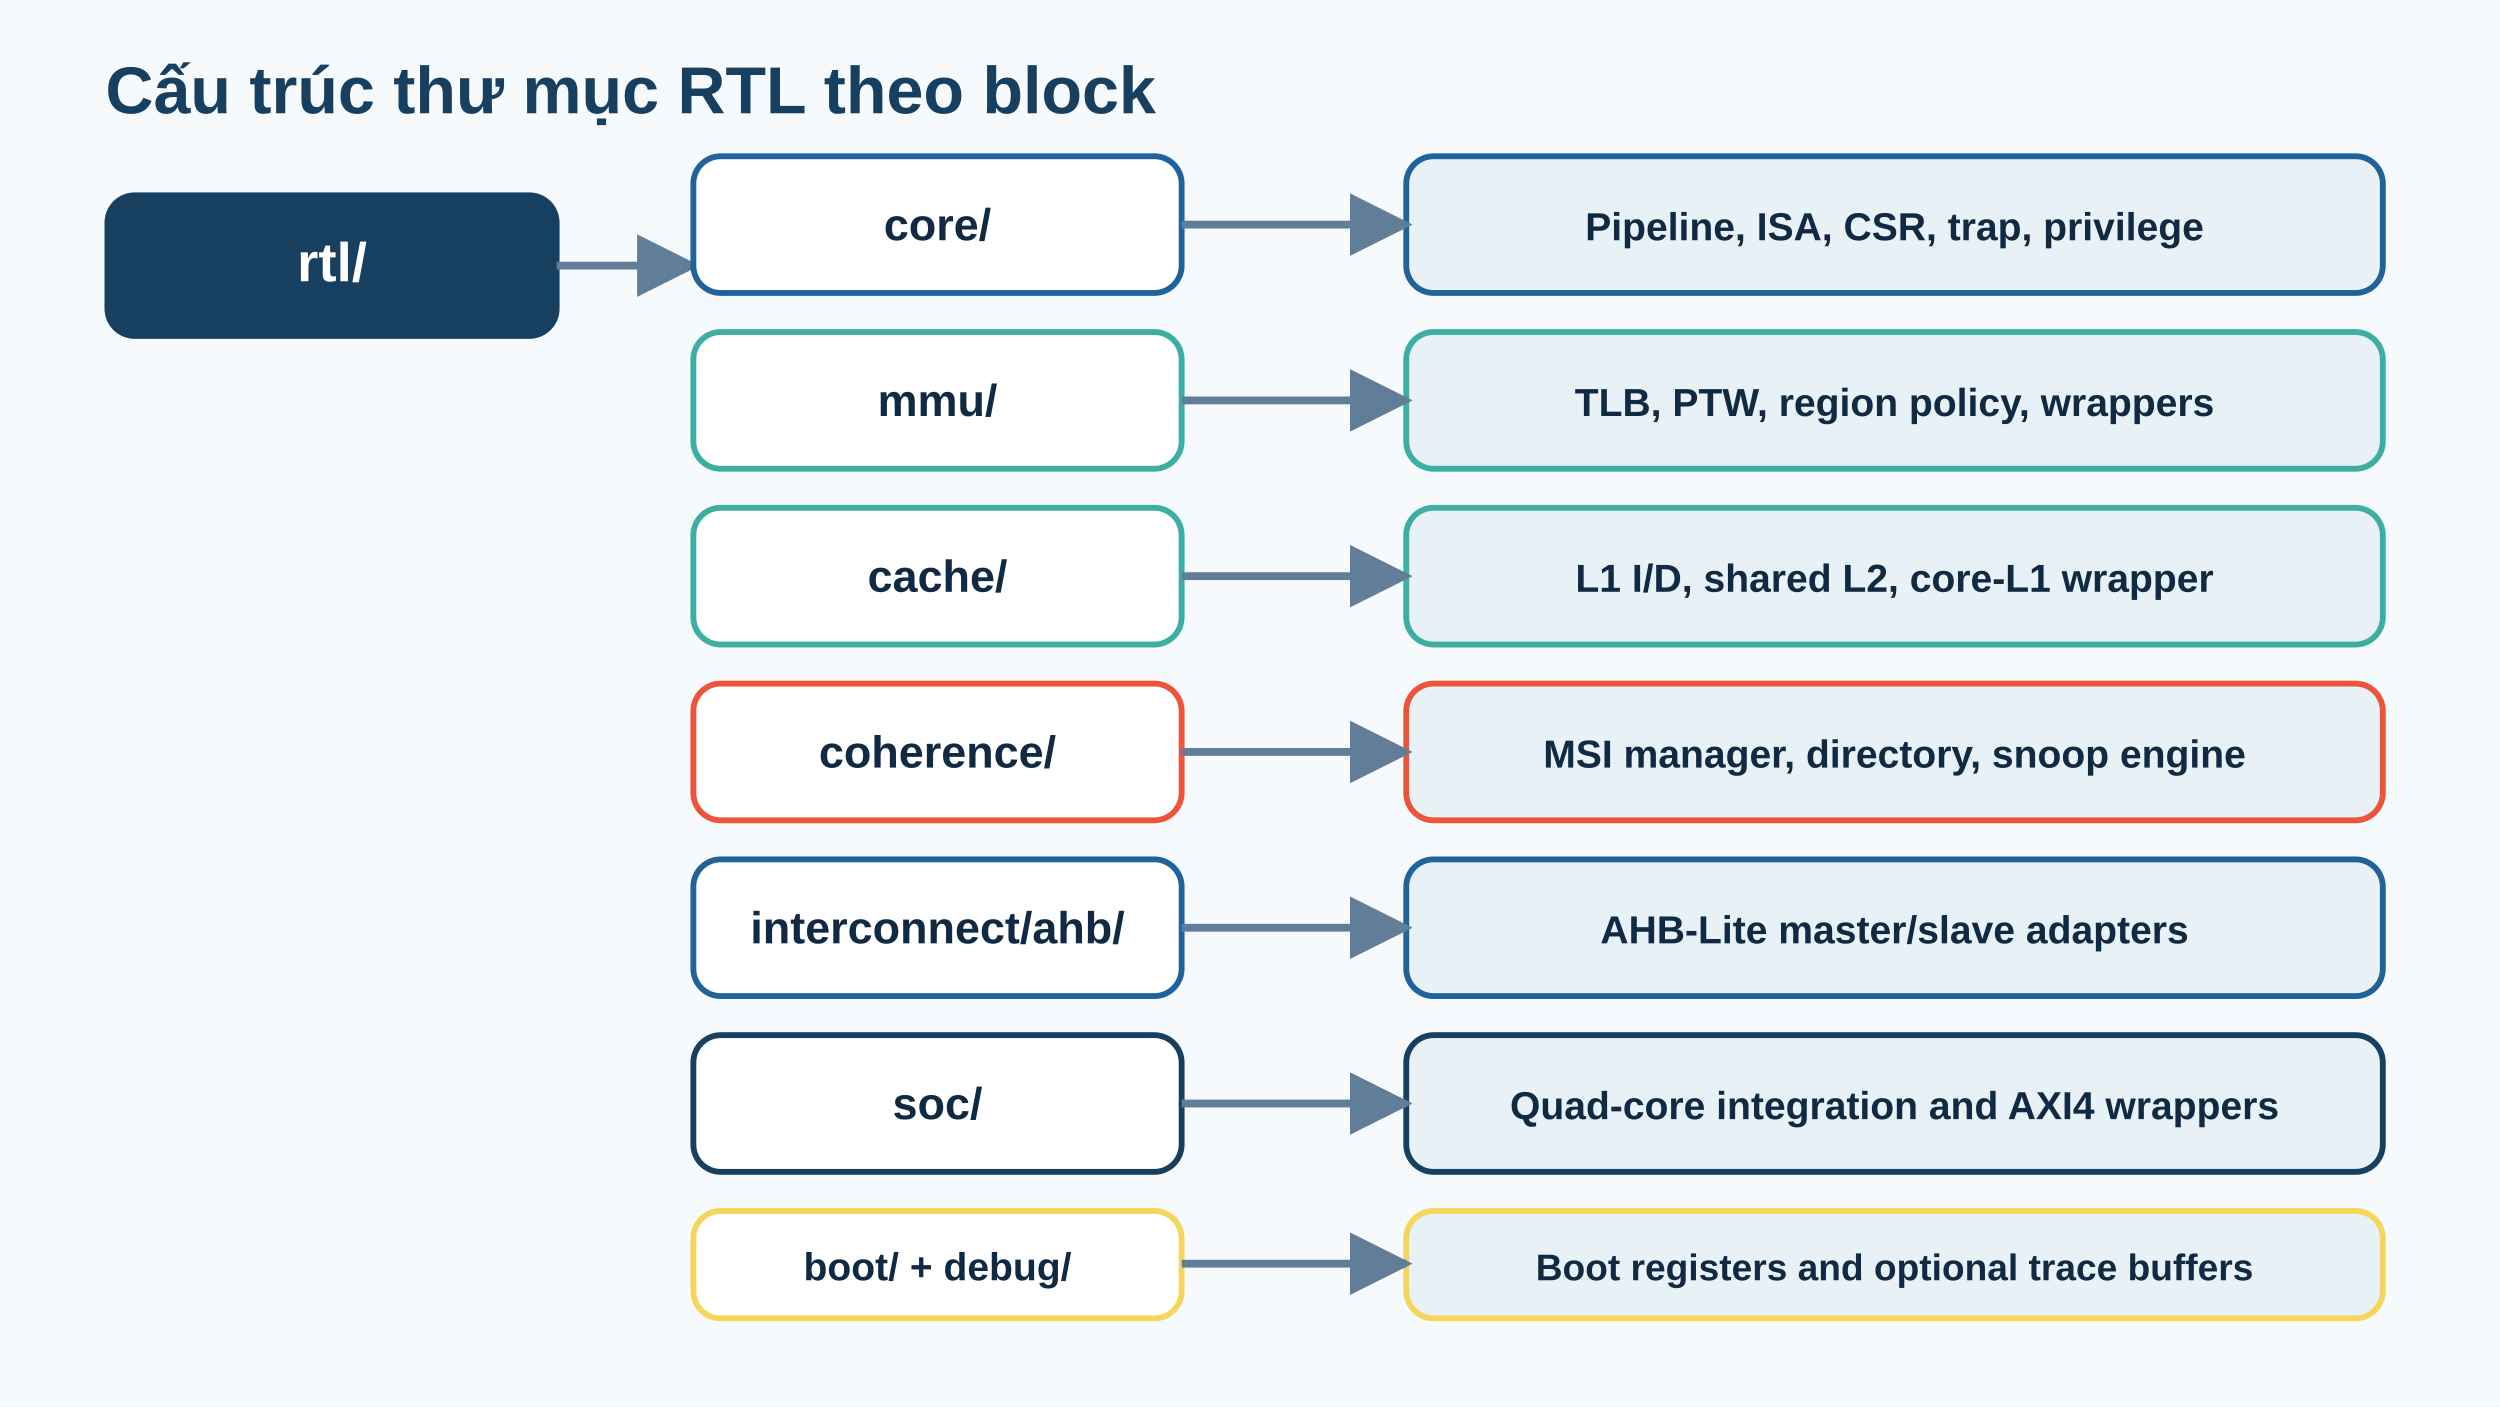
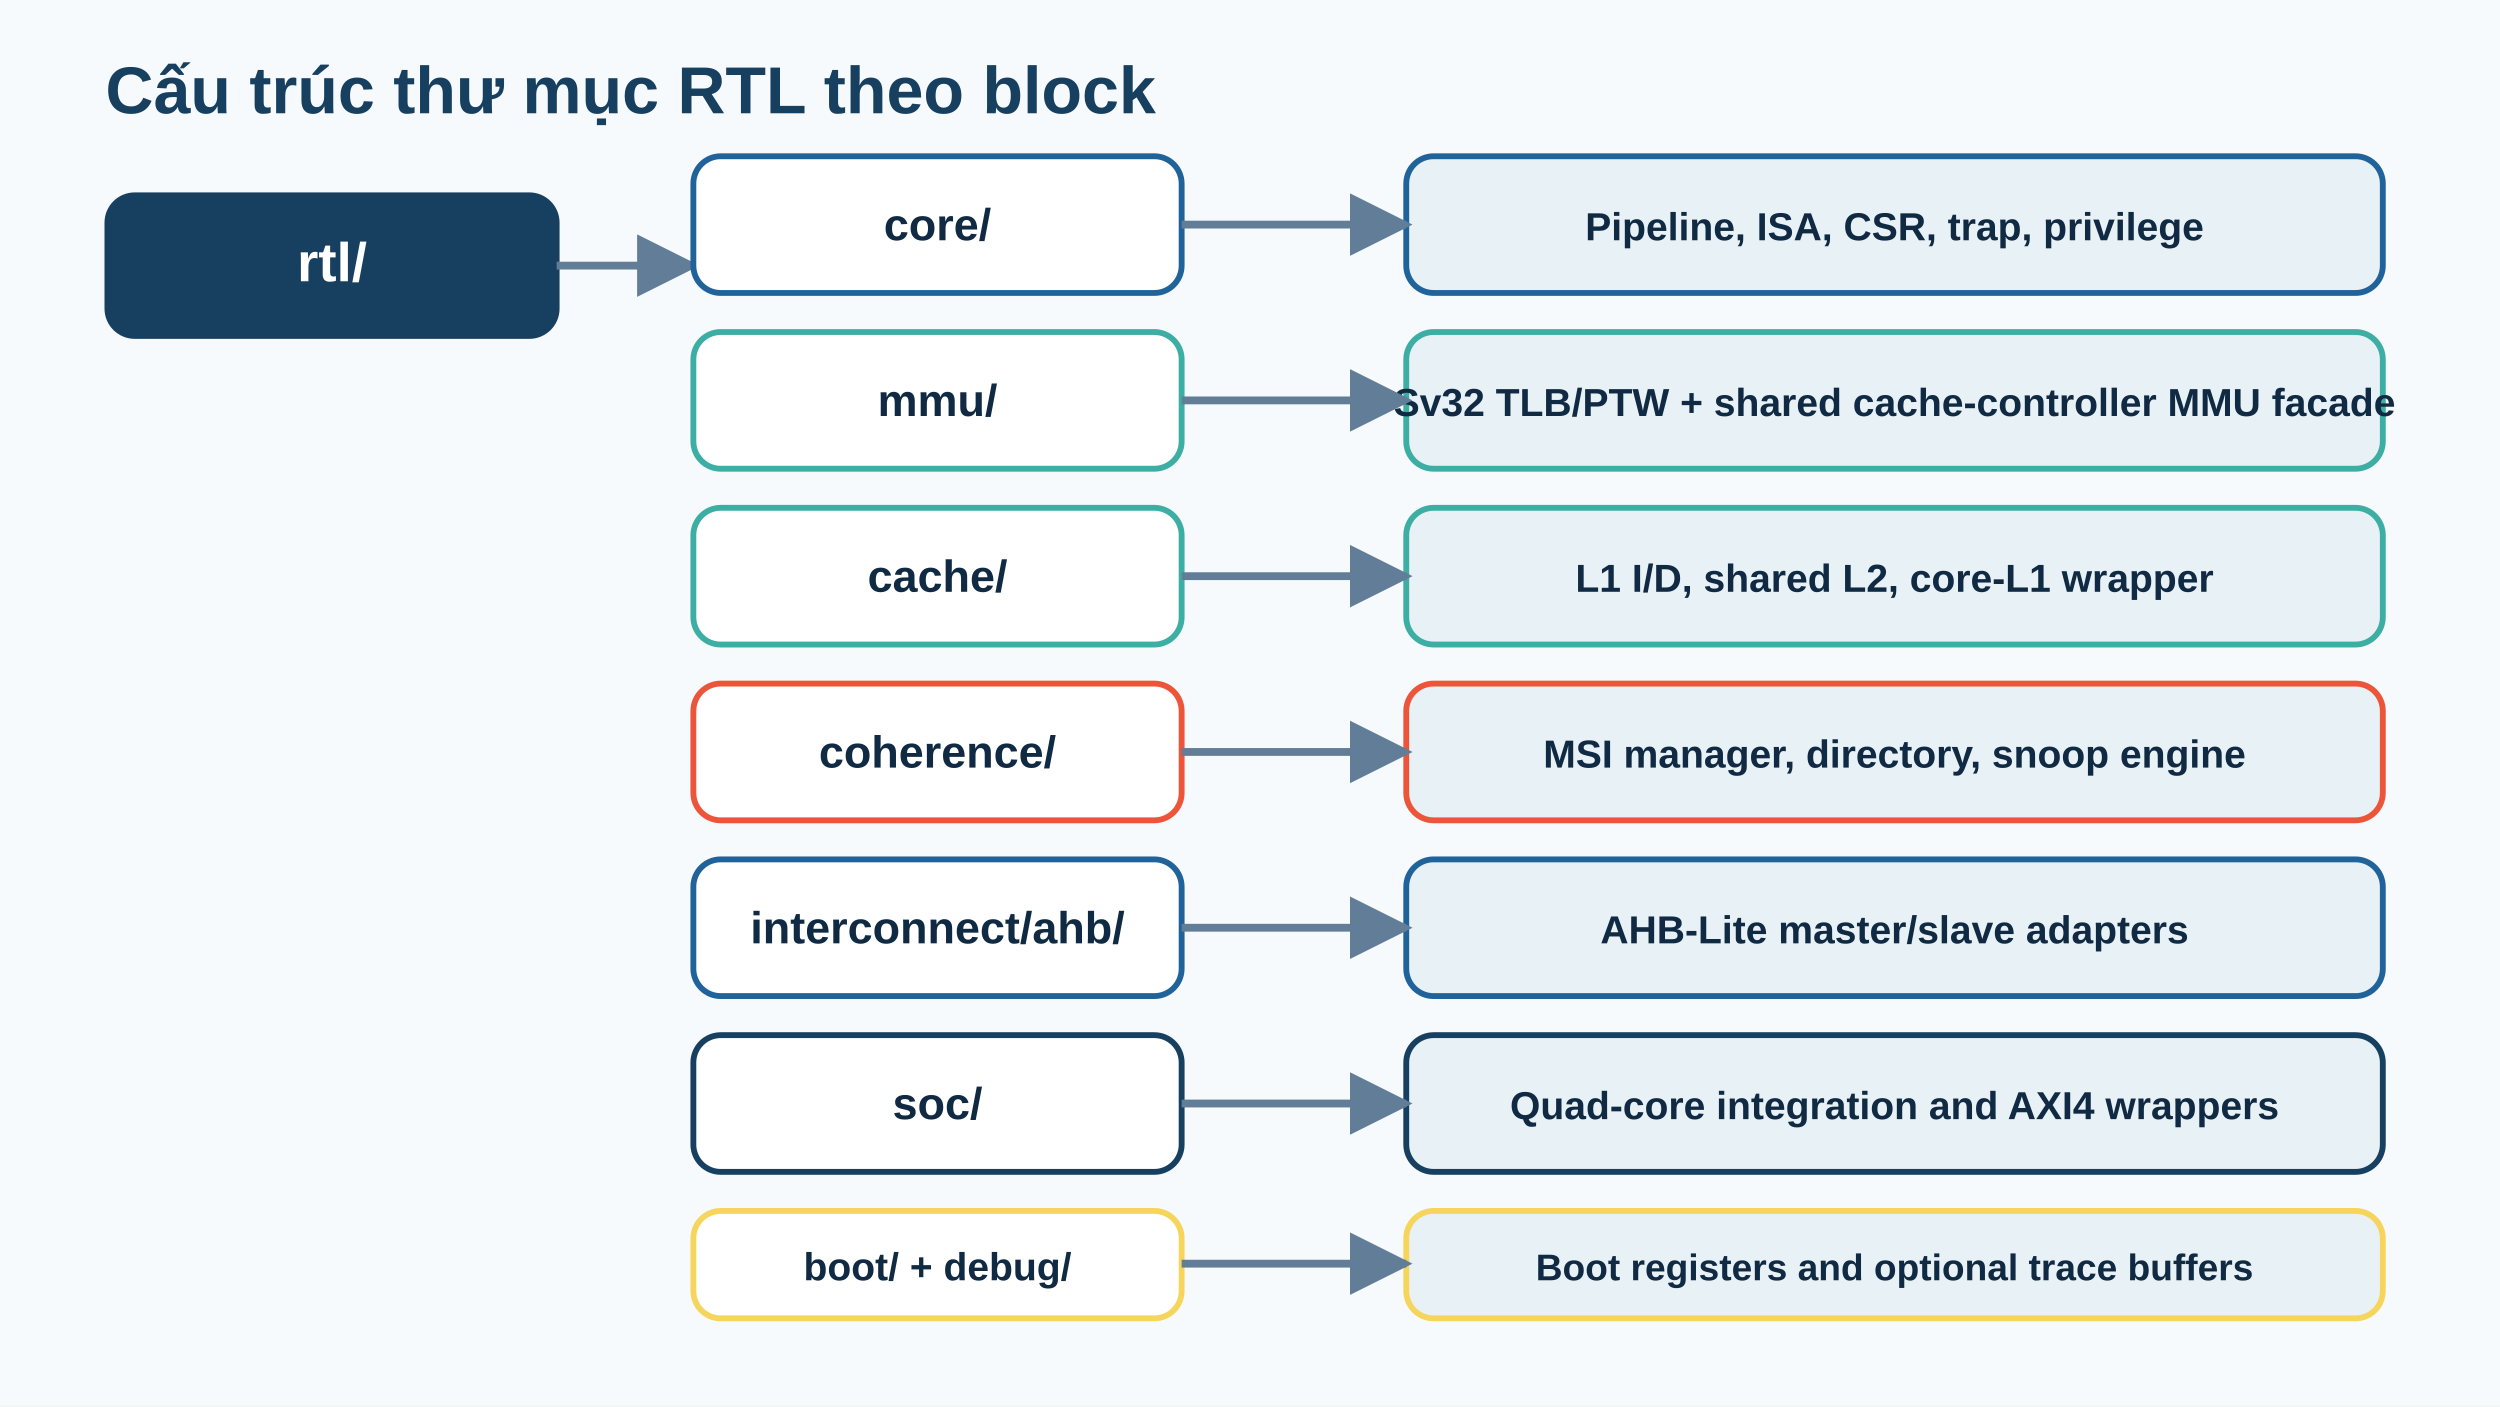
<svg xmlns="http://www.w3.org/2000/svg" width="1280" height="720" viewBox="0 0 1280 720">
  <defs>
    <marker id="arrow" viewBox="0 0 10 10" refX="9" refY="5" markerWidth="8" markerHeight="8" orient="auto-start-reverse">
      <path d="M 0 0 L 10 5 L 0 10 z" fill="#627D98" />
    </marker>
  </defs>
  <rect width="1280" height="720" fill="#F7FAFC" />
  <text x="54" y="58" font-family="Segoe UI, Arial, sans-serif" font-size="34" font-weight="750" text-anchor="start" fill="#173F5F">Cấu trúc thư mục RTL theo block</text>
  <rect x="55" y="100" width="230" height="72" rx="14" fill="#173F5F" stroke="#173F5F" stroke-width="3" />
  <text x="170" y="144" font-family="Segoe UI, Arial, sans-serif" font-size="28" font-weight="650" text-anchor="middle" fill="#FFFFFF">rtl/</text>
  <line x1="285" y1="136" x2="355" y2="136" stroke="#627D98" stroke-width="4" marker-end="url(#arrow)" />
  <rect x="355" y="80" width="250" height="70" rx="14" fill="#FFFFFF" stroke="#20639B" stroke-width="3" />
  <text x="480" y="123" font-family="Segoe UI, Arial, sans-serif" font-size="23" font-weight="650" text-anchor="middle" fill="#102A43">core/</text>
  <rect x="355" y="170" width="250" height="70" rx="14" fill="#FFFFFF" stroke="#3CAEA3" stroke-width="3" />
  <text x="480" y="213" font-family="Segoe UI, Arial, sans-serif" font-size="23" font-weight="650" text-anchor="middle" fill="#102A43">mmu/</text>
  <rect x="355" y="260" width="250" height="70" rx="14" fill="#FFFFFF" stroke="#3CAEA3" stroke-width="3" />
  <text x="480" y="303" font-family="Segoe UI, Arial, sans-serif" font-size="23" font-weight="650" text-anchor="middle" fill="#102A43">cache/</text>
  <rect x="355" y="350" width="250" height="70" rx="14" fill="#FFFFFF" stroke="#ED553B" stroke-width="3" />
  <text x="480" y="393" font-family="Segoe UI, Arial, sans-serif" font-size="23" font-weight="650" text-anchor="middle" fill="#102A43">coherence/</text>
  <rect x="355" y="440" width="250" height="70" rx="14" fill="#FFFFFF" stroke="#20639B" stroke-width="3" />
  <text x="480" y="483" font-family="Segoe UI, Arial, sans-serif" font-size="23" font-weight="650" text-anchor="middle" fill="#102A43">interconnect/ahb/</text>
  <rect x="355" y="530" width="250" height="70" rx="14" fill="#FFFFFF" stroke="#173F5F" stroke-width="3" />
  <text x="480" y="573" font-family="Segoe UI, Arial, sans-serif" font-size="23" font-weight="650" text-anchor="middle" fill="#102A43">soc/</text>
  <rect x="355" y="620" width="250" height="55" rx="14" fill="#FFFFFF" stroke="#F6D55C" stroke-width="3" />
  <text x="480" y="655.5" font-family="Segoe UI, Arial, sans-serif" font-size="20" font-weight="650" text-anchor="middle" fill="#102A43">boot/ + debug/</text>
  <rect x="720" y="80" width="500" height="70" rx="14" fill="#E8F1F5" stroke="#20639B" stroke-width="3" />
  <text x="970" y="123" font-family="Segoe UI, Arial, sans-serif" font-size="20" font-weight="650" text-anchor="middle" fill="#102A43">Pipeline, ISA, CSR, trap, privilege</text>
  <rect x="720" y="170" width="500" height="70" rx="14" fill="#E8F1F5" stroke="#3CAEA3" stroke-width="3" />
-   <text x="970" y="213" font-family="Segoe UI, Arial, sans-serif" font-size="20" font-weight="650" text-anchor="middle" fill="#102A43">TLB, PTW, region policy, wrappers</text>
+   <text x="970" y="213" font-family="Segoe UI, Arial, sans-serif" font-size="20" font-weight="650" text-anchor="middle" fill="#102A43">Sv32 TLB/PTW + shared cache-controller MMU facade</text>
  <rect x="720" y="260" width="500" height="70" rx="14" fill="#E8F1F5" stroke="#3CAEA3" stroke-width="3" />
  <text x="970" y="303" font-family="Segoe UI, Arial, sans-serif" font-size="20" font-weight="650" text-anchor="middle" fill="#102A43">L1 I/D, shared L2, core-L1 wrapper</text>
  <rect x="720" y="350" width="500" height="70" rx="14" fill="#E8F1F5" stroke="#ED553B" stroke-width="3" />
  <text x="970" y="393" font-family="Segoe UI, Arial, sans-serif" font-size="20" font-weight="650" text-anchor="middle" fill="#102A43">MSI manager, directory, snoop engine</text>
  <rect x="720" y="440" width="500" height="70" rx="14" fill="#E8F1F5" stroke="#20639B" stroke-width="3" />
  <text x="970" y="483" font-family="Segoe UI, Arial, sans-serif" font-size="20" font-weight="650" text-anchor="middle" fill="#102A43">AHB-Lite master/slave adapters</text>
  <rect x="720" y="530" width="500" height="70" rx="14" fill="#E8F1F5" stroke="#173F5F" stroke-width="3" />
  <text x="970" y="573" font-family="Segoe UI, Arial, sans-serif" font-size="20" font-weight="650" text-anchor="middle" fill="#102A43">Quad-core integration and AXI4 wrappers</text>
  <rect x="720" y="620" width="500" height="55" rx="14" fill="#E8F1F5" stroke="#F6D55C" stroke-width="3" />
  <text x="970" y="655.5" font-family="Segoe UI, Arial, sans-serif" font-size="19" font-weight="650" text-anchor="middle" fill="#102A43">Boot registers and optional trace buffers</text>
  <line x1="605" y1="115" x2="720" y2="115" stroke="#627D98" stroke-width="4" marker-end="url(#arrow)" />
  <line x1="605" y1="205" x2="720" y2="205" stroke="#627D98" stroke-width="4" marker-end="url(#arrow)" />
  <line x1="605" y1="295" x2="720" y2="295" stroke="#627D98" stroke-width="4" marker-end="url(#arrow)" />
  <line x1="605" y1="385" x2="720" y2="385" stroke="#627D98" stroke-width="4" marker-end="url(#arrow)" />
  <line x1="605" y1="475" x2="720" y2="475" stroke="#627D98" stroke-width="4" marker-end="url(#arrow)" />
  <line x1="605" y1="565" x2="720" y2="565" stroke="#627D98" stroke-width="4" marker-end="url(#arrow)" />
  <line x1="605" y1="647" x2="720" y2="647" stroke="#627D98" stroke-width="4" marker-end="url(#arrow)" />
</svg>
